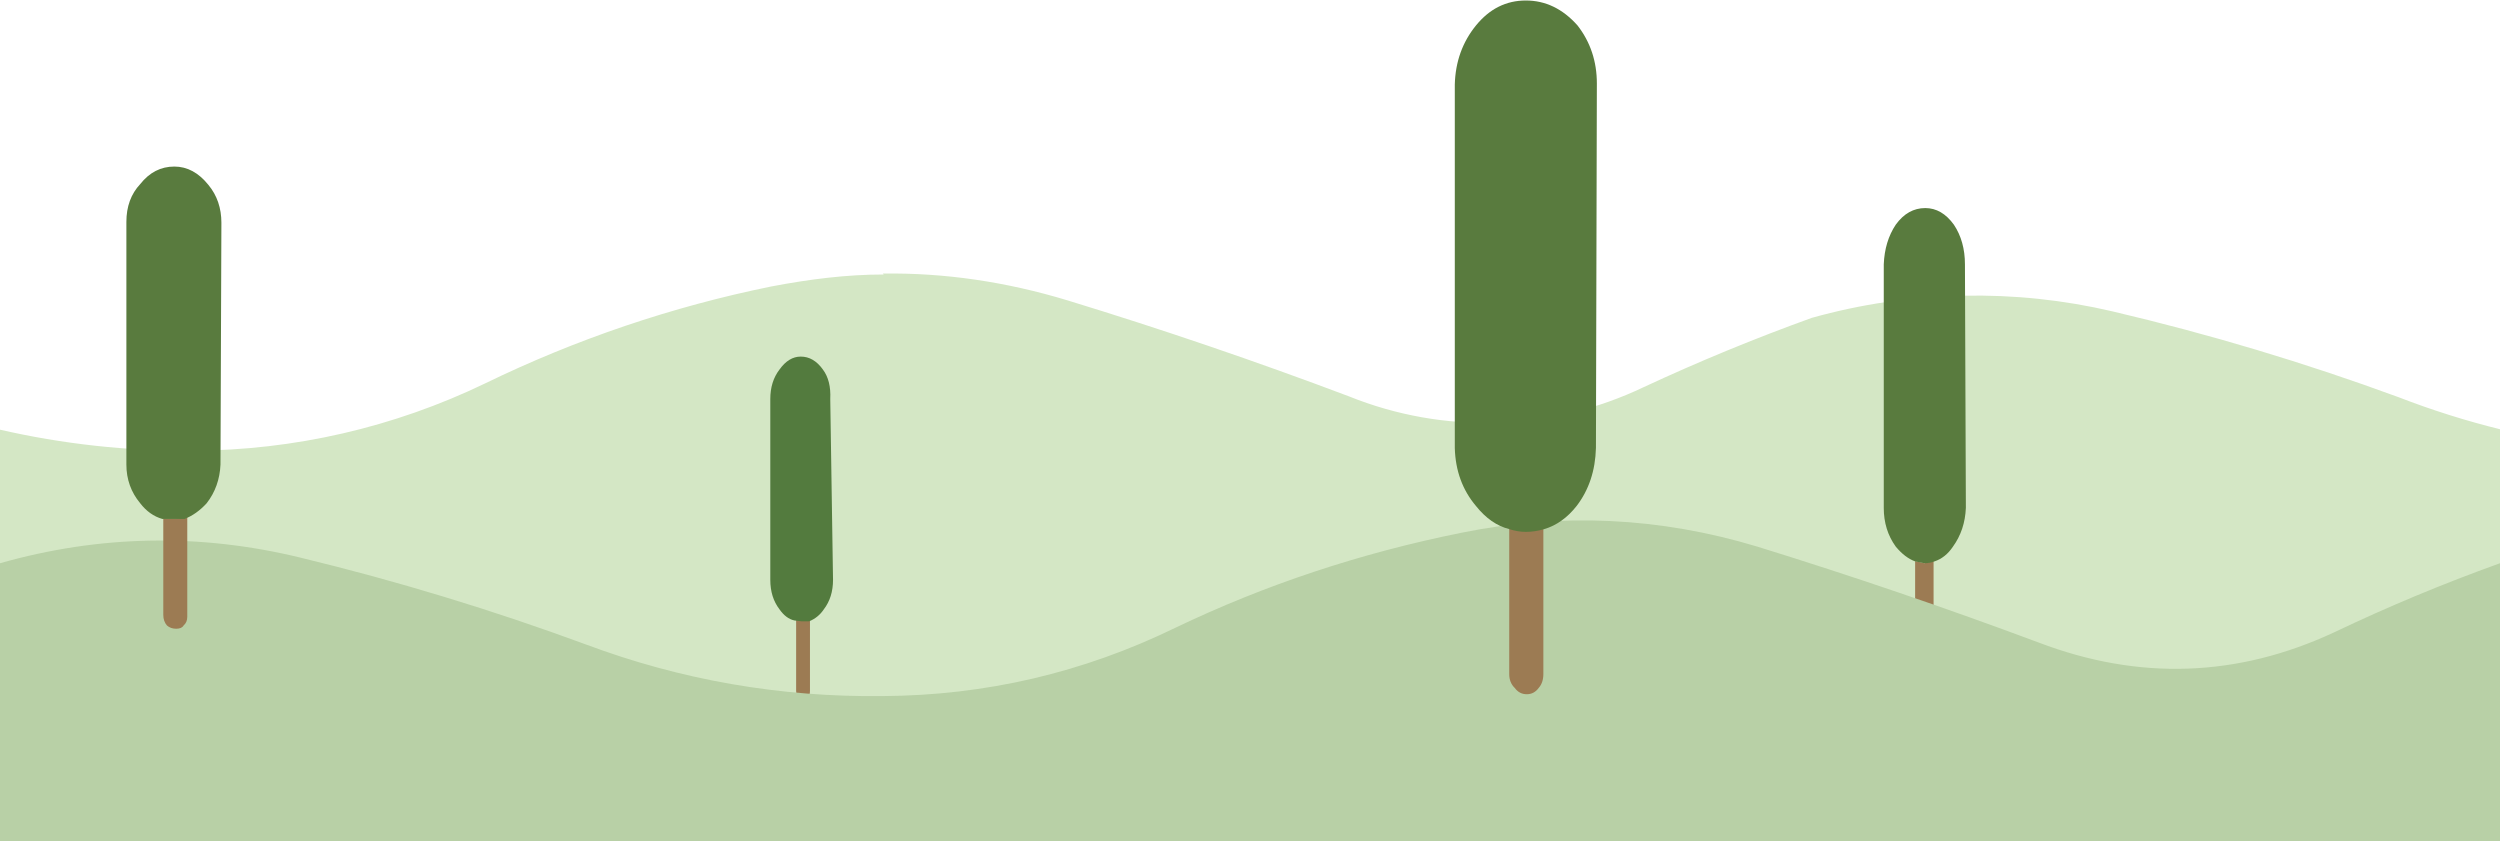
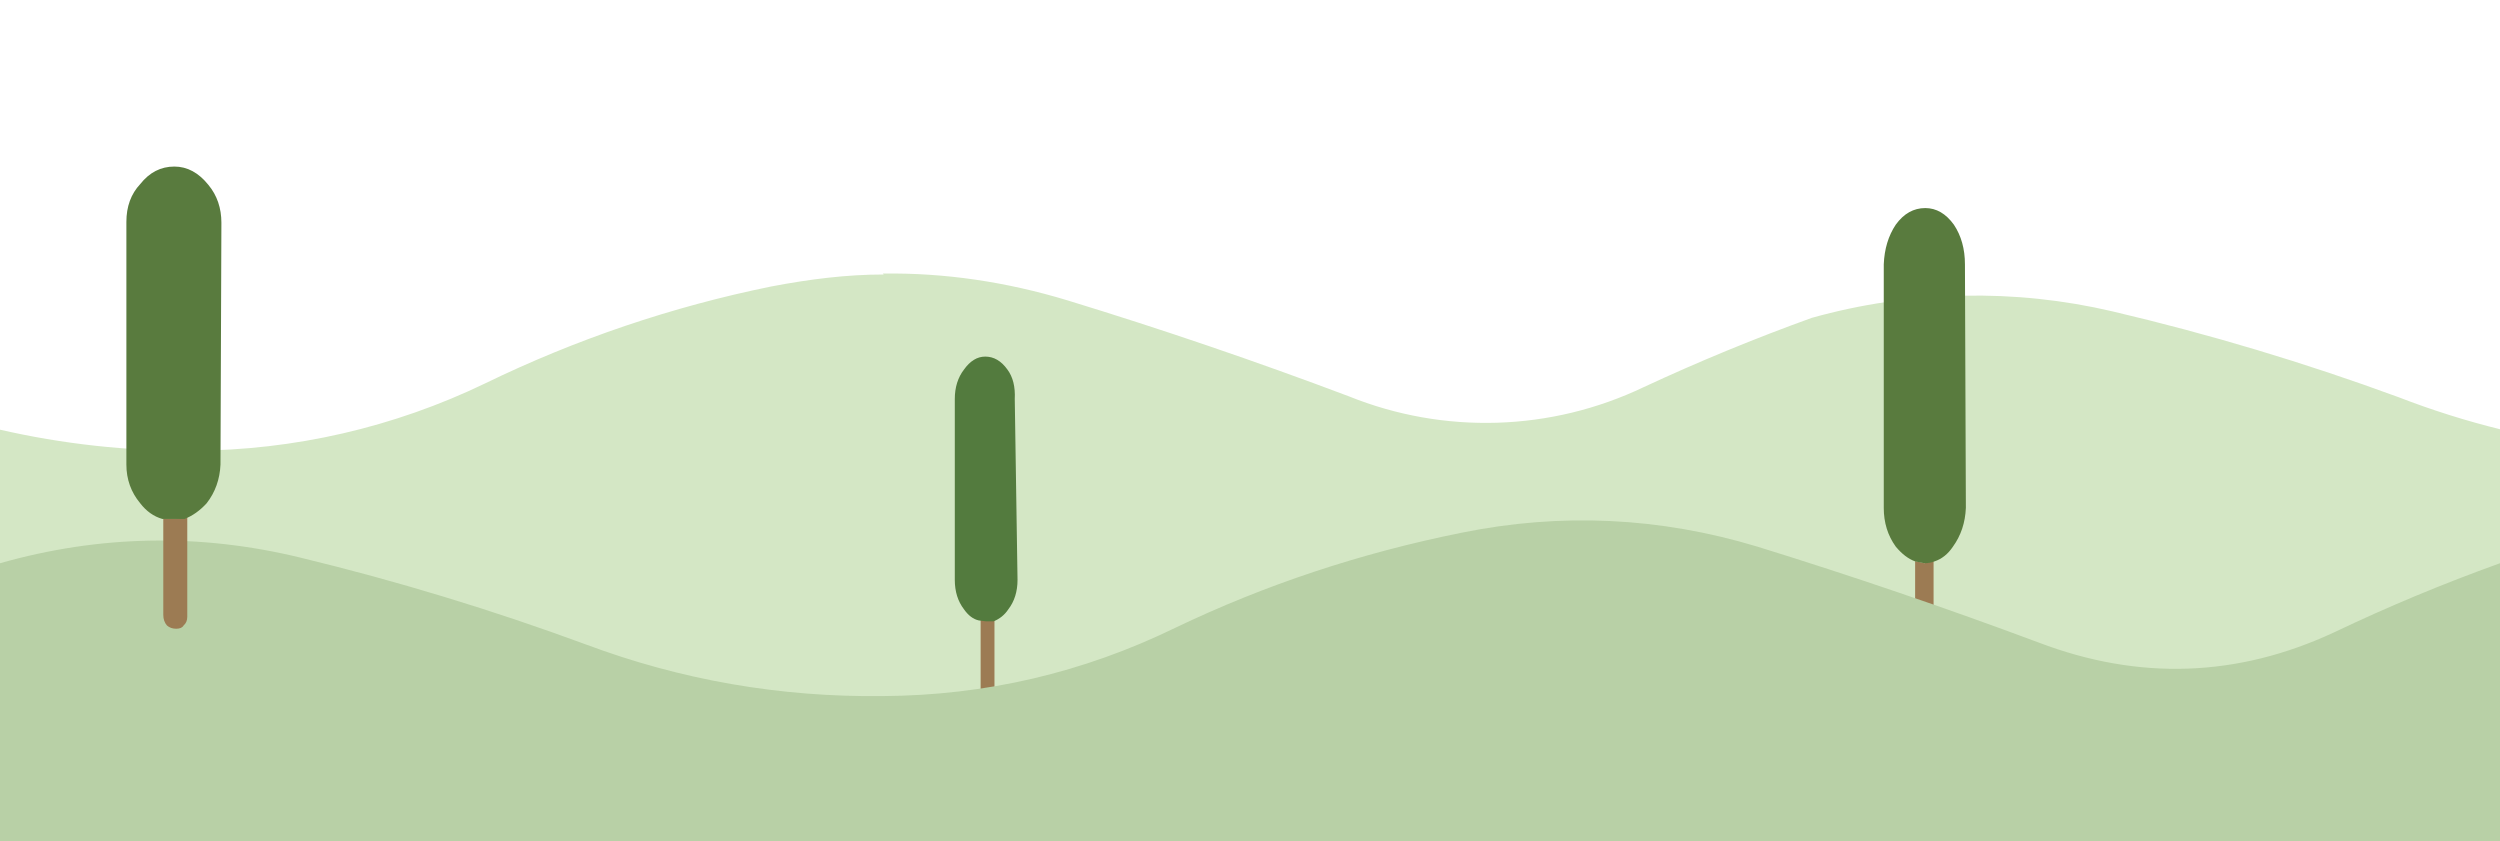
<svg xmlns="http://www.w3.org/2000/svg" width="931" height="313" viewBox="0 0 271 91">
  <g fill="#d4e7c5">
    <path d="M212.7 32a65 65 0 00-16.3 2.4v30.3h74.7V46.5A91 91 0 01260 43a266.5 266.5 0 00-31-9.3A65 65 0 00212.8 32zM95.8 29.7c-4 0-8 .5-12.2 1.3a130.4 130.4 0 00-31 10.5 73.5 73.5 0 01-31.7 7.3 90.4 90.4 0 01-21-2.3v18.2h196.5V34.4a220.8 220.8 0 00-18.2 7.5 39.7 39.7 0 01-32 1 503.3 503.3 0 00-30.5-10.4c-6.6-2-13.3-3-20-2.9z" />
    <path d="M35.7 55.6h233V80h-233z" />
  </g>
-   <path d="M87 67.02h-.7v7.81q0 .47.3.82.2.35.6.35.4 0 .4-.35.2-.35.2-.82V66.9h-.8z" fill="#9c7b53" />
-   <path d="M90 43.2q.1-2-.8-3.2-1-1.4-2.4-1.4-1.3 0-2.3 1.4-1 1.3-1 3.2v19.6q0 1.9 1 3.2.7 1 1.6 1.2l.8.1h.8q1-.4 1.6-1.3 1-1.3 1-3.2z" fill="#537b3e" />
+   <path d="M107 67.02h-.7v7.81q0 .47.3.82.2.35.6.35.4 0 .4-.35.2-.35.2-.82V66.9h-.8z" fill="#9c7b53" />
+   <path d="M110 43.2q.1-2-.8-3.2-1-1.4-2.4-1.4-1.3 0-2.3 1.4-1 1.3-1 3.2v19.6q0 1.9 1 3.2.7 1 1.6 1.2l.8.1h.8q1-.4 1.6-1.3 1-1.3 1-3.2z" fill="#537b3e" />
  <path d="m208.6 61-1-.23v10.66q0 .57.3.91.2.46.7.46t.7-.46q.3-.34.3-.91V60.77z" fill="#9c7b53" />
  <path d="M213 28.6q0-2.5-1.2-4.3-1.3-1.8-3.1-1.8-1.9 0-3.2 1.8-1.2 1.8-1.3 4.3V55q0 2.4 1.3 4.2 1 1.2 2.1 1.6l1 .2q.6 0 1.1-.2 1.2-.4 2-1.6 1.3-1.8 1.4-4.2z" fill="#597b3e" />
  <path d="M253 68.5q-15.7 7.3-32 1.1-15-5.6-30.5-10.4-15.9-4.8-32.1-1.5Q142 61 127.4 68q-15 7.3-31.7 7.4-16.7.2-32.2-5.6-15.2-5.6-30.9-9.4-16.4-4-32.6.6v30.4h271V61q-9.2 3.3-18 7.5z" fill="#b8d0a6" />
-   <path d="M165.4 57.4q-1 0-1.8-.23v15.85q0 .92.6 1.5.5.68 1.3.68.8 0 1.3-.69.5-.57.5-1.5V57.18q-.9.23-1.9.23z" fill="#9c7b53" />
-   <path d="M173.1 9q0-3.6-2.1-6.3-2.4-2.7-5.6-2.7-3.2 0-5.4 2.7t-2.3 6.4v39.4q.1 3.7 2.3 6.3 1.6 2 3.6 2.5.9.3 1.8.3 1 0 2-.3 2-.6 3.5-2.5 2-2.6 2.1-6.3z" fill="#597b3e" />
  <path d="M19 56.15h-1.3v10.44q0 .7.4 1.16.4.35 1 .35t.8-.35q.4-.35.4-.93V56.03z" fill="#9c7b53" />
  <path d="M24 24.1q0-2.4-1.4-4.1-1.6-2-3.7-2-2.2 0-3.7 1.9-1.5 1.6-1.5 4.1v26.3q0 2.4 1.5 4.2 1 1.3 2.4 1.7H20q1.3-.5 2.4-1.7 1.4-1.8 1.5-4.2z" fill="#597b3e" />
</svg>
